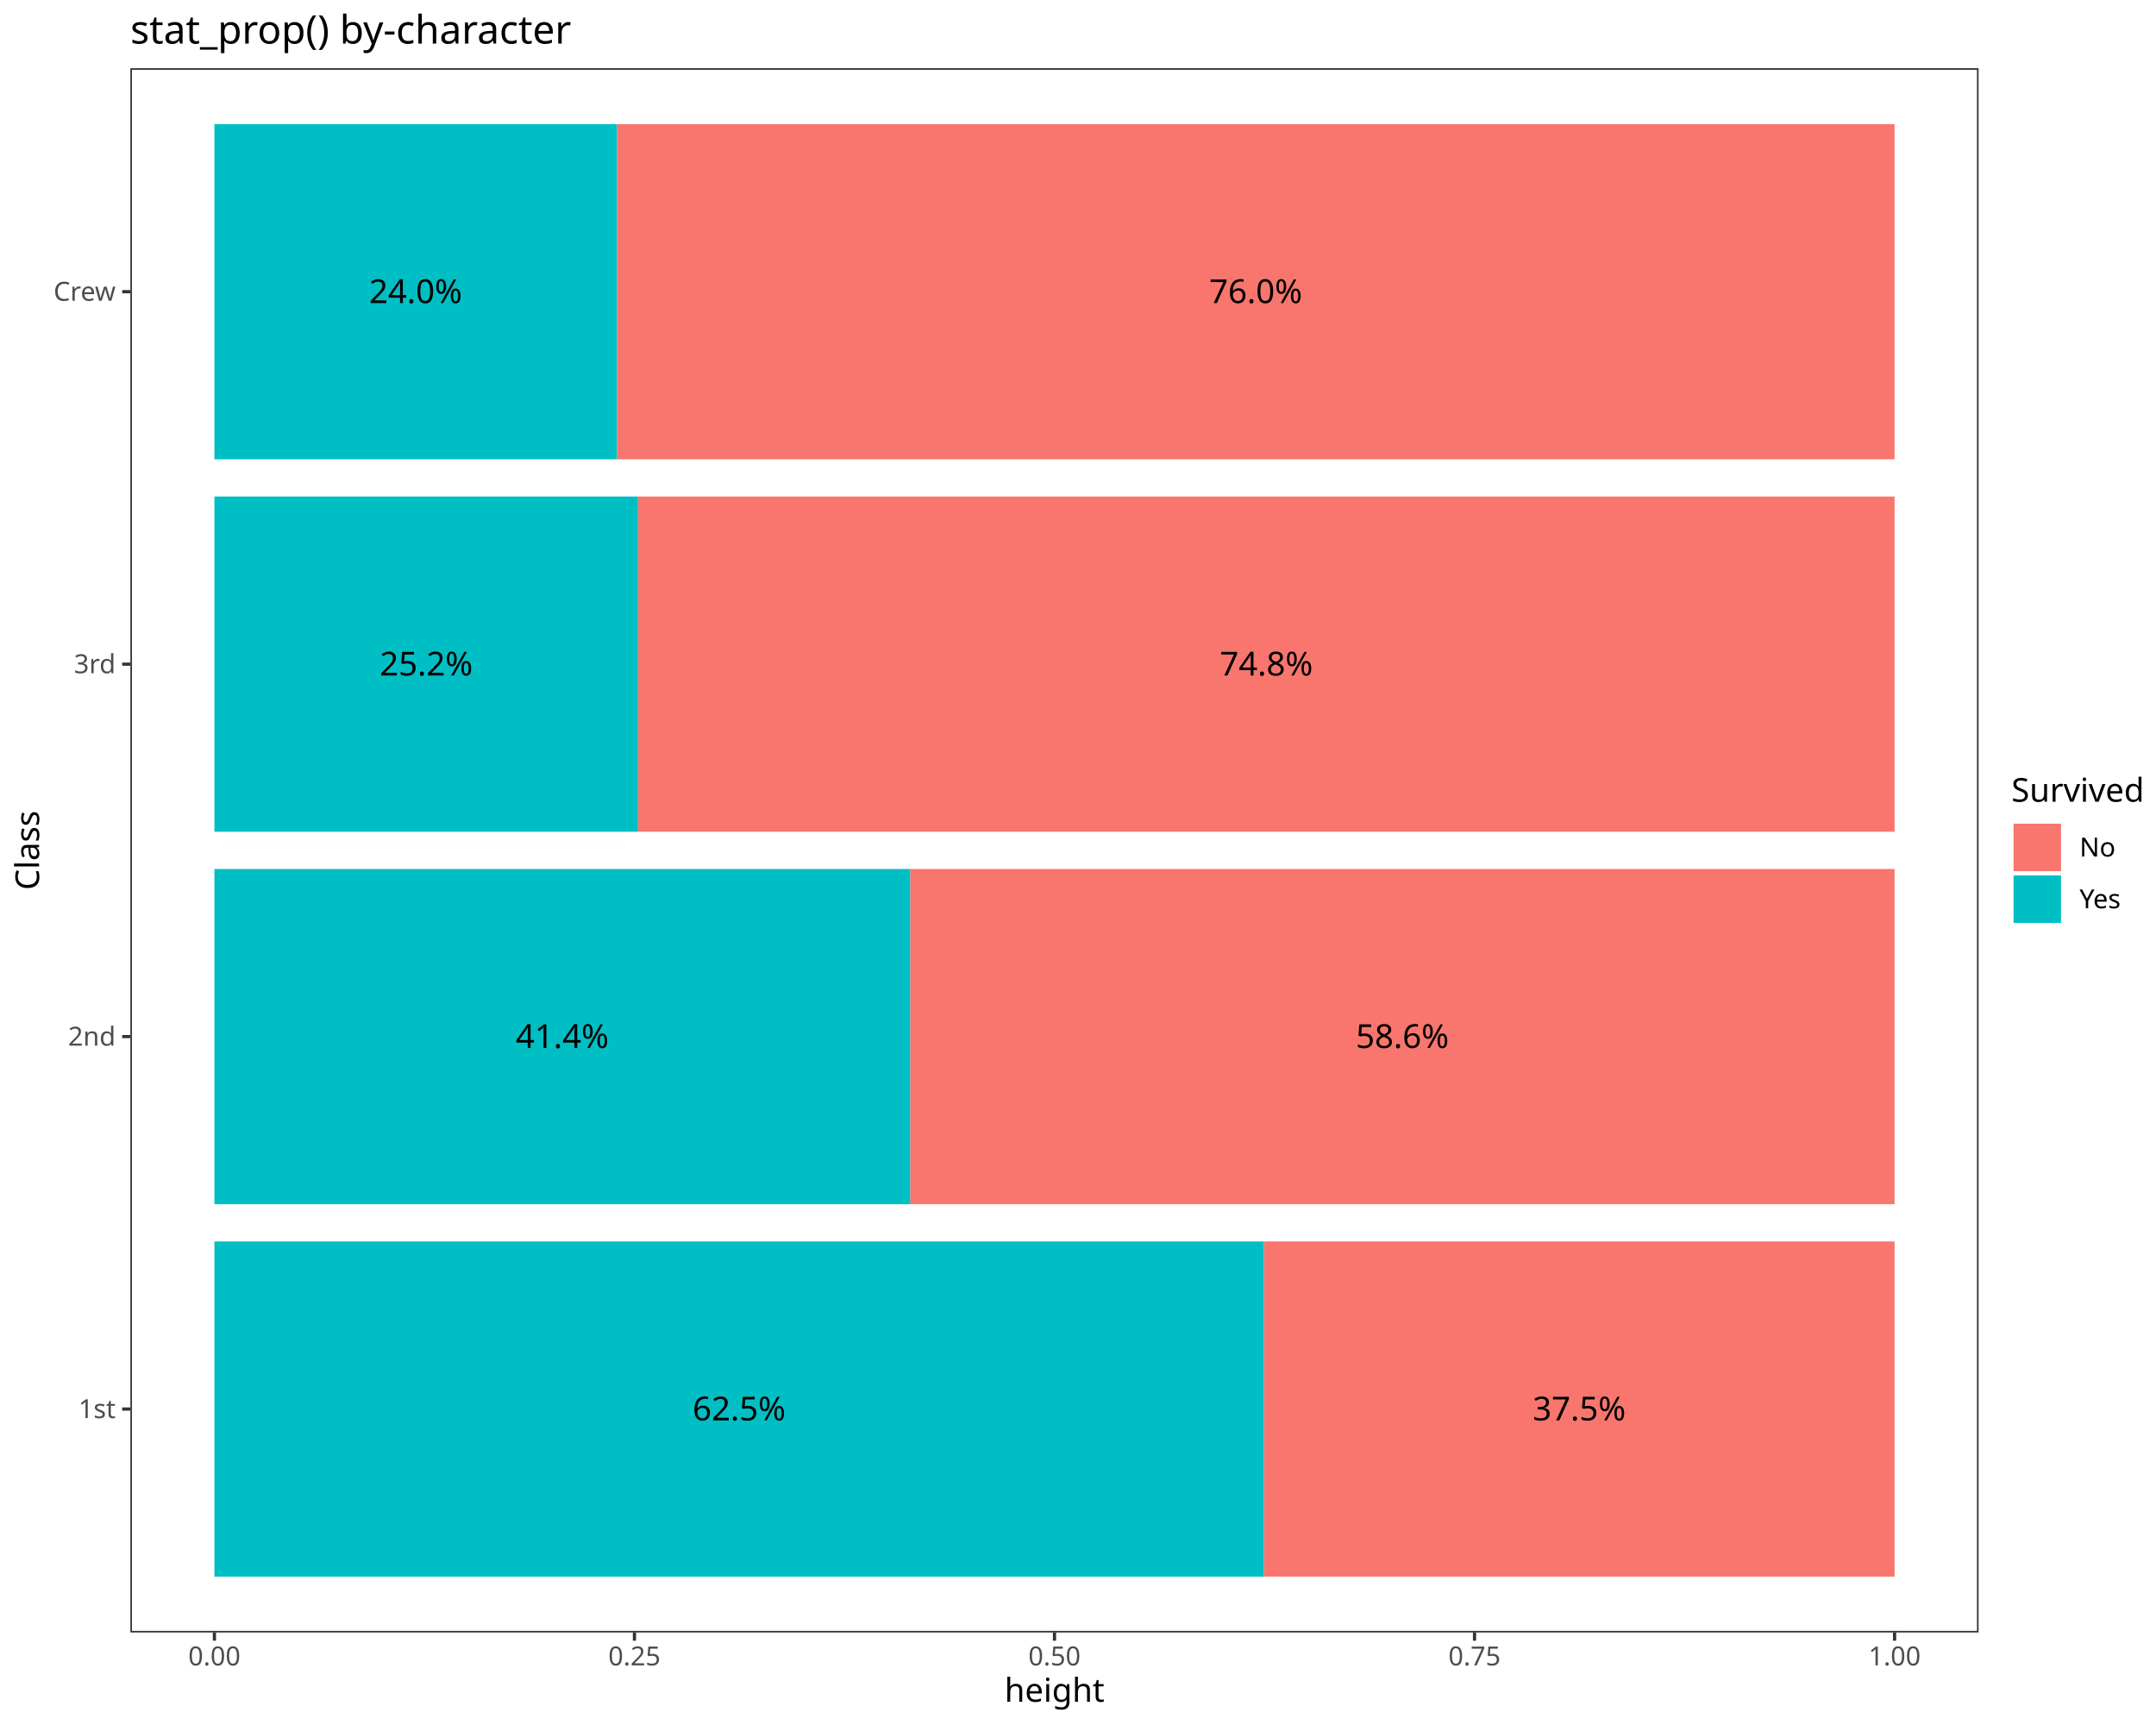
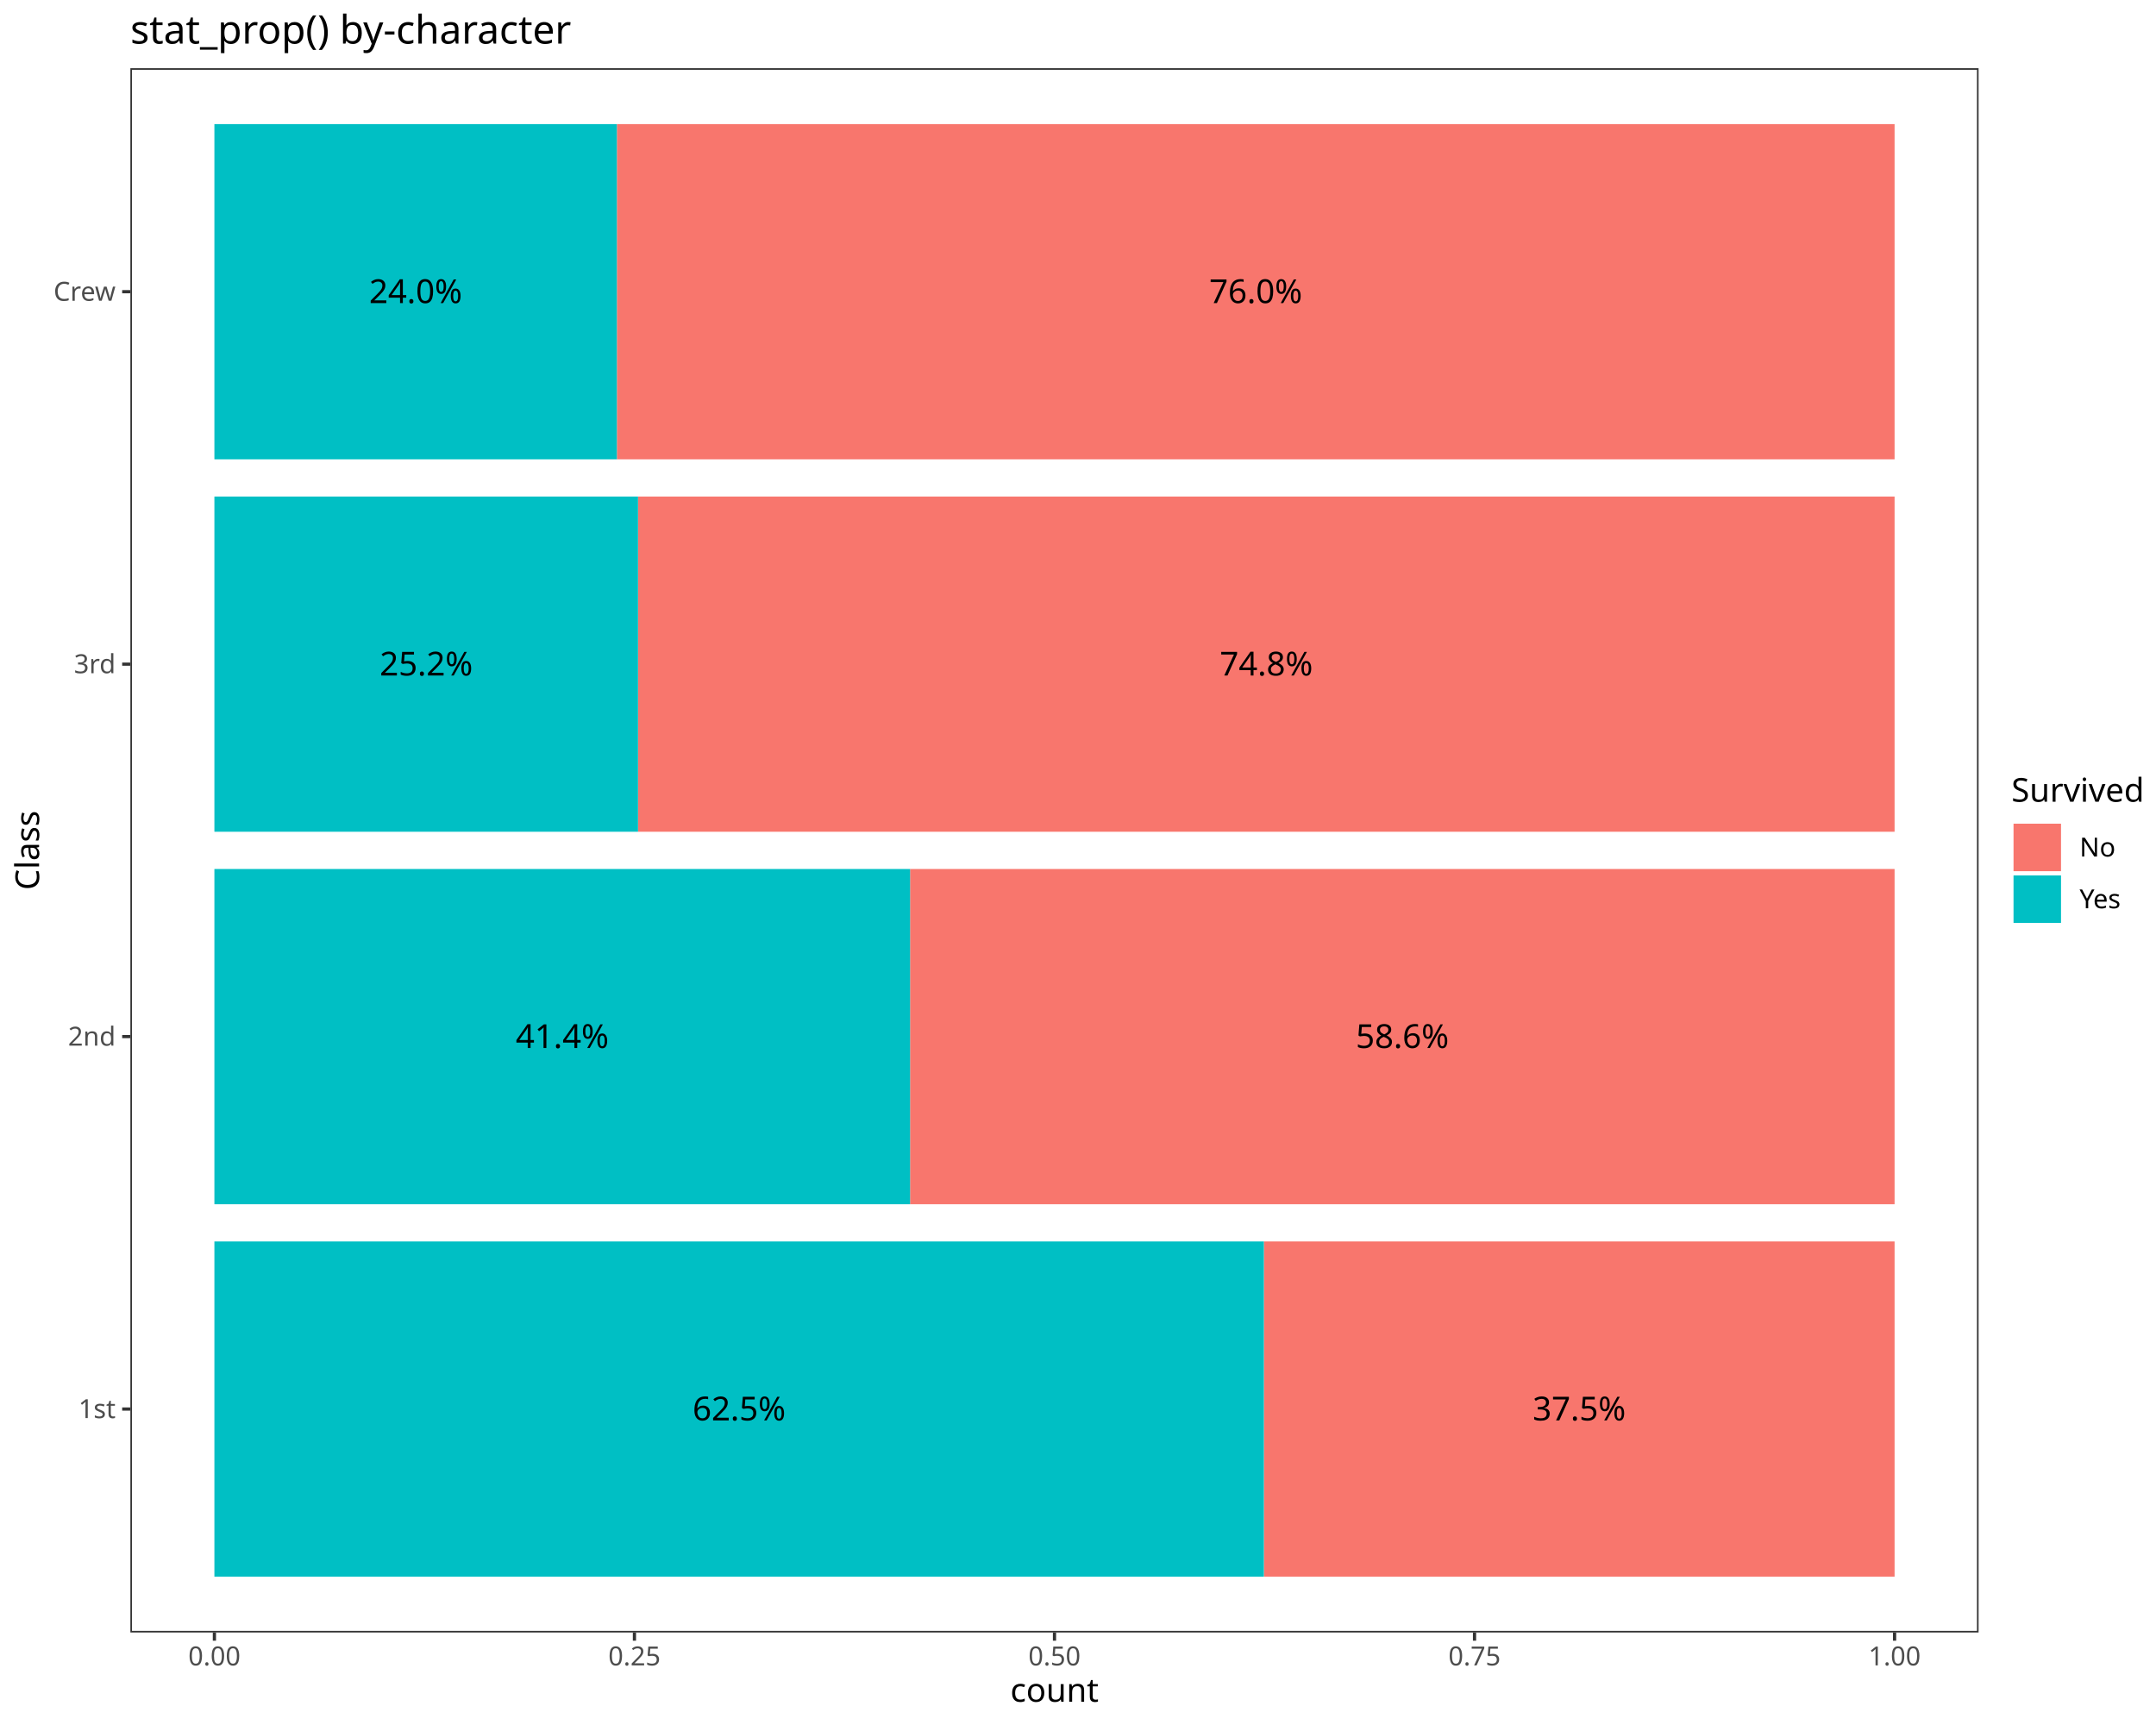
<svg xmlns="http://www.w3.org/2000/svg" class="svglite" data-engine-version="2.0" width="720.00pt" height="576.00pt" viewBox="0 0 720.00 576.00">
  <defs>
    <style type="text/css">
    .svglite line, .svglite polyline, .svglite polygon, .svglite path, .svglite rect, .svglite circle {
      fill: none;
      stroke: #000000;
      stroke-linecap: round;
      stroke-linejoin: round;
      stroke-miterlimit: 10.00;
    }
  </style>
  </defs>
  <rect width="100%" height="100%" style="stroke: none; fill: #FFFFFF;" />
  <defs>
    <clipPath id="cpMC4wMHw3MjAuMDB8MC4wMHw1NzYuMDA=">
      <rect x="0.00" y="0.00" width="720.00" height="576.00" />
    </clipPath>
  </defs>
  <g clip-path="url(#cpMC4wMHw3MjAuMDB8MC4wMHw1NzYuMDA=)">
    <rect x="0.00" y="0.00" width="720.00" height="576.00" style="stroke-width: 1.07; stroke: #FFFFFF; fill: #FFFFFF;" />
  </g>
  <defs>
    <clipPath id="cpNDMuNTR8NjYwLjc1fDIyLjc4fDU0NS4xMQ==">
      <rect x="43.54" y="22.78" width="617.21" height="522.33" />
    </clipPath>
  </defs>
  <g clip-path="url(#cpNDMuNTR8NjYwLjc1fDIyLjc4fDU0NS4xMQ==)">
    <rect x="43.54" y="22.78" width="617.21" height="522.33" style="stroke-width: 1.07; stroke: none; fill: #FFFFFF;" />
    <rect x="422.07" y="414.53" width="210.63" height="111.93" style="stroke-width: 1.07; stroke: none; stroke-linecap: butt; stroke-linejoin: miter; fill: #F8766D;" />
    <rect x="71.60" y="414.53" width="350.47" height="111.93" style="stroke-width: 1.07; stroke: none; stroke-linecap: butt; stroke-linejoin: miter; fill: #00BFC4;" />
    <rect x="303.91" y="290.17" width="328.79" height="111.93" style="stroke-width: 1.07; stroke: none; stroke-linecap: butt; stroke-linejoin: miter; fill: #F8766D;" />
    <rect x="71.60" y="290.17" width="232.32" height="111.93" style="stroke-width: 1.07; stroke: none; stroke-linecap: butt; stroke-linejoin: miter; fill: #00BFC4;" />
    <rect x="213.07" y="165.80" width="419.63" height="111.93" style="stroke-width: 1.07; stroke: none; stroke-linecap: butt; stroke-linejoin: miter; fill: #F8766D;" />
    <rect x="71.60" y="165.80" width="141.47" height="111.93" style="stroke-width: 1.07; stroke: none; stroke-linecap: butt; stroke-linejoin: miter; fill: #00BFC4;" />
    <rect x="206.01" y="41.44" width="426.69" height="111.93" style="stroke-width: 1.07; stroke: none; stroke-linecap: butt; stroke-linejoin: miter; fill: #F8766D;" />
    <rect x="71.60" y="41.44" width="134.41" height="111.93" style="stroke-width: 1.07; stroke: none; stroke-linecap: butt; stroke-linejoin: miter; fill: #00BFC4;" />
    <text x="527.38" y="474.29" text-anchor="middle" style="font-size: 11.04px; font-family: sans;" textLength="31.30px" lengthAdjust="spacingAndGlyphs">37.5%</text>
    <text x="246.83" y="474.29" text-anchor="middle" style="font-size: 11.04px; font-family: sans;" textLength="31.30px" lengthAdjust="spacingAndGlyphs">62.5%</text>
    <text x="468.31" y="349.93" text-anchor="middle" style="font-size: 11.04px; font-family: sans;" textLength="31.30px" lengthAdjust="spacingAndGlyphs">58.6%</text>
    <text x="187.76" y="349.93" text-anchor="middle" style="font-size: 11.04px; font-family: sans;" textLength="31.30px" lengthAdjust="spacingAndGlyphs">41.4%</text>
    <text x="422.88" y="225.56" text-anchor="middle" style="font-size: 11.04px; font-family: sans;" textLength="31.30px" lengthAdjust="spacingAndGlyphs">74.8%</text>
    <text x="142.33" y="225.56" text-anchor="middle" style="font-size: 11.04px; font-family: sans;" textLength="31.30px" lengthAdjust="spacingAndGlyphs">25.2%</text>
    <text x="419.35" y="101.20" text-anchor="middle" style="font-size: 11.04px; font-family: sans;" textLength="31.30px" lengthAdjust="spacingAndGlyphs">76.0%</text>
    <text x="138.80" y="101.20" text-anchor="middle" style="font-size: 11.04px; font-family: sans;" textLength="31.30px" lengthAdjust="spacingAndGlyphs">24.0%</text>
    <rect x="43.54" y="22.78" width="617.21" height="522.33" style="stroke-width: 1.07; stroke: #333333;" />
  </g>
  <g clip-path="url(#cpMC4wMHw3MjAuMDB8MC4wMHw1NzYuMDA=)">
    <text x="38.61" y="473.52" text-anchor="end" style="font-size: 8.80px; fill: #4D4D4D; font-family: sans;" textLength="11.74px" lengthAdjust="spacingAndGlyphs">1st</text>
    <text x="38.61" y="349.16" text-anchor="end" style="font-size: 8.80px; fill: #4D4D4D; font-family: sans;" textLength="14.68px" lengthAdjust="spacingAndGlyphs">2nd</text>
    <text x="38.61" y="224.79" text-anchor="end" style="font-size: 8.80px; fill: #4D4D4D; font-family: sans;" textLength="12.72px" lengthAdjust="spacingAndGlyphs">3rd</text>
    <text x="38.61" y="100.43" text-anchor="end" style="font-size: 8.80px; fill: #4D4D4D; font-family: sans;" textLength="20.54px" lengthAdjust="spacingAndGlyphs">Crew</text>
    <polyline points="40.80,470.49 43.54,470.49 " style="stroke-width: 1.07; stroke: #333333; stroke-linecap: butt;" />
    <polyline points="40.80,346.13 43.54,346.13 " style="stroke-width: 1.07; stroke: #333333; stroke-linecap: butt;" />
    <polyline points="40.80,221.77 43.54,221.77 " style="stroke-width: 1.07; stroke: #333333; stroke-linecap: butt;" />
    <polyline points="40.80,97.40 43.54,97.40 " style="stroke-width: 1.07; stroke: #333333; stroke-linecap: butt;" />
    <polyline points="71.60,547.85 71.60,545.11 " style="stroke-width: 1.07; stroke: #333333; stroke-linecap: butt;" />
    <polyline points="211.87,547.85 211.87,545.11 " style="stroke-width: 1.07; stroke: #333333; stroke-linecap: butt;" />
    <polyline points="352.15,547.85 352.15,545.11 " style="stroke-width: 1.07; stroke: #333333; stroke-linecap: butt;" />
    <polyline points="492.42,547.85 492.42,545.11 " style="stroke-width: 1.07; stroke: #333333; stroke-linecap: butt;" />
    <polyline points="632.70,547.85 632.70,545.11 " style="stroke-width: 1.07; stroke: #333333; stroke-linecap: butt;" />
    <text x="71.60" y="556.10" text-anchor="middle" style="font-size: 8.80px; fill: #4D4D4D; font-family: sans;" textLength="17.13px" lengthAdjust="spacingAndGlyphs">0.00</text>
    <text x="211.87" y="556.10" text-anchor="middle" style="font-size: 8.80px; fill: #4D4D4D; font-family: sans;" textLength="17.13px" lengthAdjust="spacingAndGlyphs">0.25</text>
    <text x="352.15" y="556.10" text-anchor="middle" style="font-size: 8.80px; fill: #4D4D4D; font-family: sans;" textLength="17.13px" lengthAdjust="spacingAndGlyphs">0.50</text>
    <text x="492.42" y="556.10" text-anchor="middle" style="font-size: 8.80px; fill: #4D4D4D; font-family: sans;" textLength="17.13px" lengthAdjust="spacingAndGlyphs">0.75</text>
    <text x="632.70" y="556.10" text-anchor="middle" style="font-size: 8.80px; fill: #4D4D4D; font-family: sans;" textLength="17.13px" lengthAdjust="spacingAndGlyphs">1.00</text>
-     <text x="352.15" y="568.24" text-anchor="middle" style="font-size: 11.00px; font-family: sans;" textLength="29.97px" lengthAdjust="spacingAndGlyphs">height</text>
+     <text x="352.15" y="568.24" text-anchor="middle" style="font-size: 11.00px; font-family: sans;" textLength="26.91px" lengthAdjust="spacingAndGlyphs">count</text>
    <text transform="translate(13.05,283.95) rotate(-90)" text-anchor="middle" style="font-size: 11.00px; font-family: sans;" textLength="27.52px" lengthAdjust="spacingAndGlyphs">Class</text>
    <rect x="671.71" y="259.00" width="42.81" height="49.89" style="stroke-width: 1.07; stroke: none; fill: #FFFFFF;" />
    <text x="671.71" y="267.71" style="font-size: 11.00px; font-family: sans;" textLength="42.81px" lengthAdjust="spacingAndGlyphs">Survived</text>
    <rect x="671.71" y="274.33" width="17.28" height="17.28" style="stroke-width: 1.07; stroke: none; fill: #FFFFFF;" />
    <rect x="672.42" y="275.04" width="15.86" height="15.86" style="stroke-width: 1.07; stroke: none; stroke-linecap: butt; stroke-linejoin: miter; fill: #F8766D;" />
    <rect x="671.71" y="291.61" width="17.28" height="17.28" style="stroke-width: 1.07; stroke: none; fill: #FFFFFF;" />
    <rect x="672.42" y="292.32" width="15.86" height="15.86" style="stroke-width: 1.07; stroke: none; stroke-linecap: butt; stroke-linejoin: miter; fill: #00BFC4;" />
    <text x="694.47" y="286.00" style="font-size: 8.80px; font-family: sans;" textLength="11.25px" lengthAdjust="spacingAndGlyphs">No</text>
    <text x="694.47" y="303.28" style="font-size: 8.80px; font-family: sans;" textLength="15.17px" lengthAdjust="spacingAndGlyphs">Yes</text>
    <text x="43.54" y="14.56" style="font-size: 13.20px; font-family: sans;" textLength="140.88px" lengthAdjust="spacingAndGlyphs">stat_prop() by-character</text>
  </g>
</svg>
